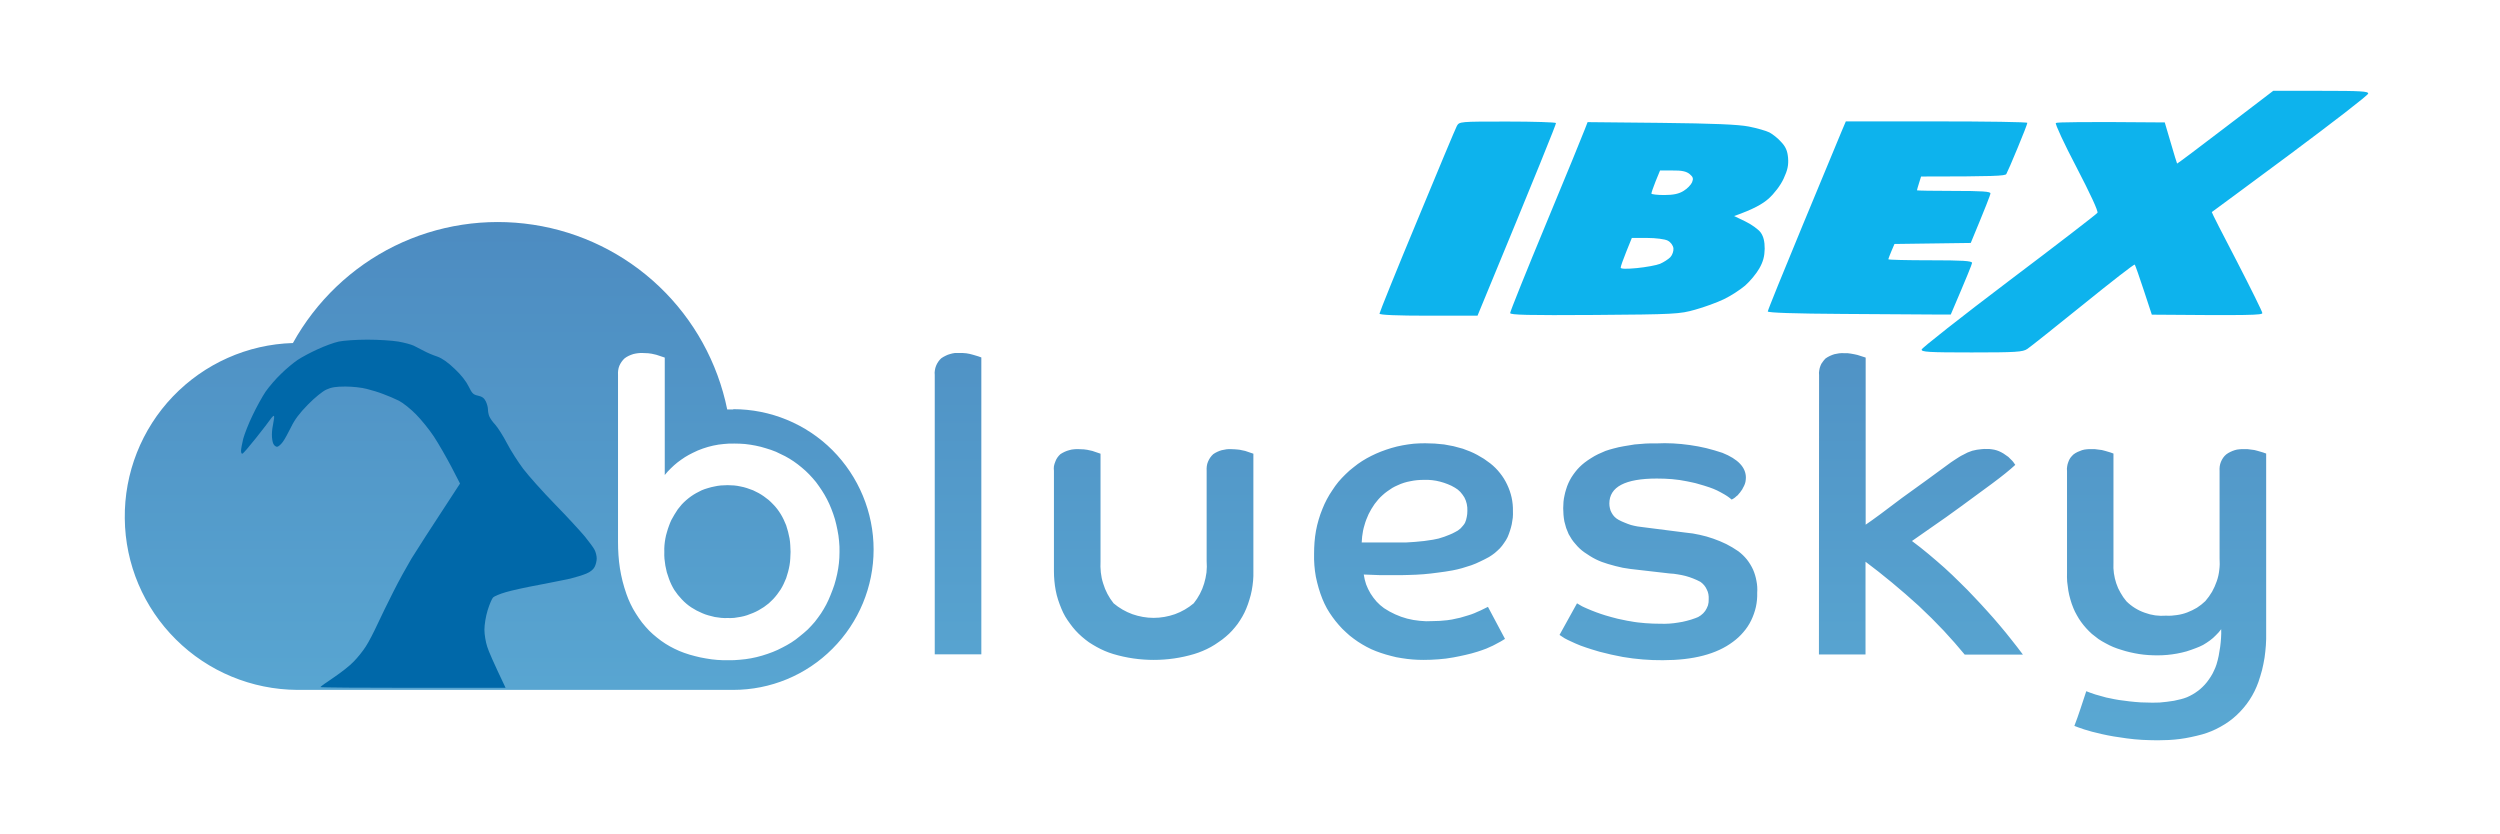
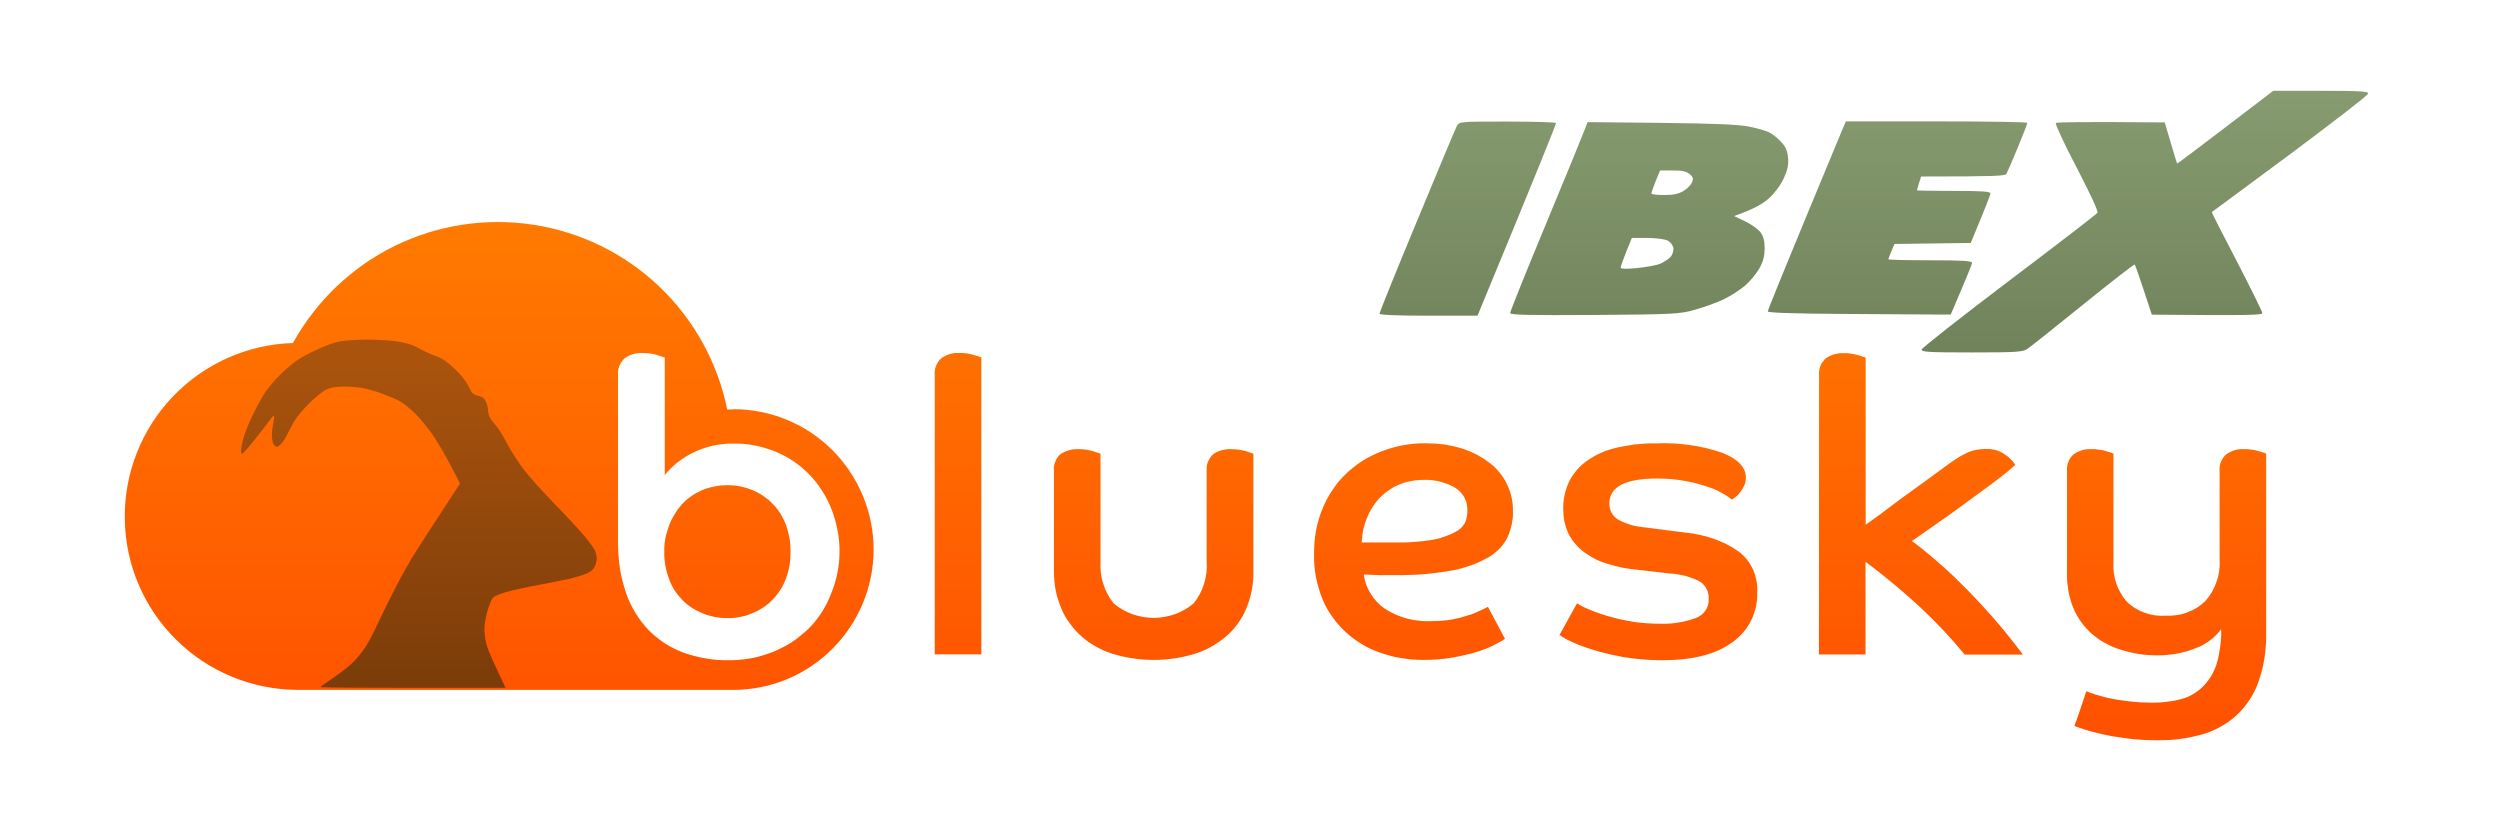
<svg xmlns="http://www.w3.org/2000/svg" version="1.2" viewBox="0 0 1701 567" width="1701" height="567">
  <defs>
    <linearGradient id="g1" x2="1" gradientUnits="userSpaceOnUse" gradientTransform="matrix(0,-600.92,2483.566,0,812.206,600.414)">
-       <stop offset="0" stop-color="#5db0d8" />
-       <stop offset="1" stop-color="#477fb9" />
+       <stop offset="0" stop-color="#ff4500" />
+       <stop offset="1" stop-color="#ff8c00" />
+     </linearGradient>
+   </defs>
+   <defs>
+     <linearGradient id="g2" x2="1" gradientUnits="userSpaceOnUse" gradientTransform="matrix(0,-350.92,2483.566,0,812.206,600.414)">
+       <stop offset="0" stop-color="#5E2E07" />
+       <stop offset="1" stop-color="#A9530D" />
+     </linearGradient>
+   </defs>
+   <defs>
+     <linearGradient id="g3" x2="1" gradientUnits="userSpaceOnUse" gradientTransform="matrix(0,-1000.92,2483.566,0,812.206,700.414)">
+       <stop offset="0" stop-color="#344322" />
+       <stop offset="1" stop-color="#B6CD9C" />
    </linearGradient>
  </defs>
  <style>
- 		.s0 { opacity: .95;fill: #01afec } 
+ 		.s0 { fill: url(#g3) } 
		.s1 { fill: url(#g1) } 
- 		.s2 { fill: #0068a9 } 
+ 		.s2 { fill: url(#g2) } 
	</style>
  <path id="Path 0" fill-rule="evenodd" class="s0" d="m1255.9 82.6h61.8c33.9 0 61.7 0.4 61.7 1 0 0.6-2.9 8.2-6.6 17-3.6 8.8-7.1 16.8-7.7 17.8-0.7 1.3-8.2 1.7-58 1.7l-1.4 4.5c-0.8 2.5-1.4 4.7-1.4 4.9 0 0.2 11.3 0.4 25 0.4 19.2 0 25.1 0.4 25 1.7 0 0.9-3.1 8.9-13.4 33.7l-51.9 0.7-2.1 4.9c-1.1 2.7-2.1 5.2-2.1 5.5 0 0.4 12.9 0.7 28.6 0.7 21.9 0 28.4 0.4 28.4 1.8-0.1 0.9-3.4 9.2-14.5 35.1h-10.8c-5.9 0-34-0.2-62.3-0.4-33.1-0.2-51.4-0.8-51.4-1.7 0-0.8 10.7-27.2 23.8-58.8 13-31.5 25-60.3 26.5-63.9zm-175.7 0.5l49.8 0.5c36 0.4 52.7 1.1 59.9 2.5 5.6 1.1 11.8 2.9 14 4 2.1 1.1 5.7 3.9 7.9 6.4 3.1 3.2 4.4 6.1 4.8 10.9 0.4 4.9-0.3 8.3-3 14.1-2.1 4.6-6.3 10.1-10.3 13.7-4.1 3.6-10.1 7.1-23.4 11.8l7.5 3.6c4.2 2 8.9 5.4 10.5 7.5 2 2.8 2.8 6.1 2.8 11.2-0.1 5.1-1.1 8.9-3.7 13.4-1.9 3.4-6.3 8.7-9.6 11.6-3.4 2.9-9.9 7.1-14.5 9.3-4.6 2.2-13.3 5.4-19.5 7.1-10.5 3-14 3.2-68.5 3.6-45.1 0.3-57.3 0-57.4-1.3 0-1 11-28.4 24.5-60.9 13.5-32.5 25.3-61.3 26.3-64.1zm46.3 40.2c-1.6 4-2.9 7.8-2.9 8.4 0 0.5 3.9 1 8.7 1 6.2 0 10-0.8 13.2-2.8 2.5-1.5 5.1-4.2 5.8-5.9 1-2.5 0.7-3.6-1.7-5.6-2.2-1.8-5.4-2.5-11.6-2.4h-8.5zm-20 48c-2.1 5.2-3.8 10-3.8 10.8 0 0.9 3.9 1 11.1 0.3 6.1-0.6 13.2-1.9 15.7-2.9 2.5-1.1 5.6-3.1 7-4.5 1.4-1.5 2.3-4.2 2.1-6.1-0.3-2-1.9-4.2-3.9-5.2-1.9-1-8.2-1.8-13.9-1.8h-10.5zm440.2-109.5h32.5c27 0 32.4 0.3 32.1 1.9-0.1 1.1-24.1 19.6-53.1 41.2-29.1 21.6-53.1 39.3-53.3 39.4-0.2 0.1 7.5 15.3 17.1 33.6 9.5 18.4 17.3 34.2 17.3 35.1 0.1 1.4-8.2 1.7-75.2 1.1l-5.5-16.7c-3-9.2-5.8-17-6.1-17.4-0.4-0.4-16.2 11.9-35.1 27.2-19 15.3-36 28.9-38 30.2-3 2.1-7.7 2.4-37.9 2.4-29.2 0-34.3-0.3-34-2 0.2-1.1 26.9-22.1 59.4-46.7 32.5-24.5 59.6-45.4 60.2-46.3 0.7-1-5-13.2-14.2-30.9-8.4-16-14.7-29.6-14.1-30.2 0.6-0.6 17.6-0.9 74.1-0.4l4.1 13.9c2.2 7.7 4.2 14 4.3 14.1 0.2 0.1 15-11 32.9-24.7zm-521.2 20.9c18 0 32.9 0.5 33.2 1 0.2 0.6-11.7 30.3-53.4 131.1h-33.4c-21.3 0-33.3-0.5-33.3-1.4 0-0.7 11.4-29.1 25.5-62.9 14-33.9 26.2-63 27.1-64.7 1.7-3.1 1.9-3.1 34.3-3.1z" />
  <path fill-rule="evenodd" class="s1" d="m636 445.2h31.7v-202q-1.4-0.6-5.6-1.8-1.1-0.3-2.3-0.6-1.1-0.2-2.2-0.4-1.2-0.1-2.4-0.2-1.1-0.1-2.3 0-1.6-0.1-3.3 0-1.6 0.2-3.2 0.7-1.6 0.4-3.1 1.2-1.5 0.7-2.9 1.7-1.1 1-2 2.3-0.9 1.3-1.5 2.8-0.6 1.5-0.8 3-0.3 1.6-0.1 3.2zm81.1-56.5q0 3.3 0.3 6.5 0.3 3.3 0.9 6.5 0.6 3.2 1.6 6.3 1 3.1 2.3 6.2 1.1 2.7 2.6 5.3 1.5 2.5 3.3 4.9 1.7 2.4 3.7 4.6 2 2.2 4.3 4.2 2.3 2 4.8 3.8 2.6 1.7 5.3 3.2 2.7 1.5 5.5 2.7 2.8 1.2 5.8 2.1 6.7 2 13.6 3 6.9 1 13.9 1 7 0 13.9-1 6.9-1 13.6-3 3-0.9 5.8-2.1 2.9-1.2 5.6-2.7 2.7-1.5 5.2-3.3 2.6-1.7 4.9-3.7 2.3-1.9 4.3-4.1 2-2.2 3.8-4.6 1.7-2.4 3.2-5 1.5-2.6 2.6-5.3 1.3-3.1 2.2-6.2 1-3.1 1.6-6.3 0.6-3.2 0.9-6.5 0.3-3.2 0.2-6.5v-80c-1-0.4-2.9-1-5.6-1.9q-1.2-0.3-2.4-0.5-1.1-0.3-2.3-0.4-1.2-0.2-2.4-0.2-1.2-0.1-2.4-0.1-1.6-0.1-3.2 0.1-1.6 0.2-3.2 0.6-1.5 0.4-3 1.1-1.5 0.7-2.8 1.6-1.2 1.1-2.1 2.4-0.9 1.3-1.5 2.8-0.6 1.4-0.8 3-0.2 1.6-0.1 3.1v61.5q0.3 3.8-0.1 7.7-0.5 3.8-1.6 7.5-1.1 3.7-2.9 7.1-1.8 3.4-4.2 6.4c-3.8 3.2-8.1 5.7-12.8 7.4-4.6 1.6-9.5 2.5-14.5 2.5-4.9 0-9.8-0.9-14.4-2.5-4.7-1.7-9-4.2-12.8-7.4q-2.4-3-4.2-6.4-1.8-3.4-2.9-7.1-1.2-3.7-1.6-7.5-0.4-3.9-0.2-7.7v-73.1c-1-0.4-2.9-1-5.6-1.9q-1.1-0.3-2.3-0.5-1.1-0.3-2.3-0.4-1.1-0.2-2.3-0.2-1.1-0.1-2.3-0.1-1.6-0.1-3.3 0.1-1.6 0.1-3.2 0.6-1.6 0.4-3.1 1.1-1.5 0.7-2.9 1.6-1.2 1.1-2.1 2.4-0.9 1.3-1.4 2.8-0.6 1.4-0.9 3-0.2 1.6 0 3.1zm295.3 24.2l-5.1 2.5q-1 0.4-2.1 0.9-1 0.4-2 0.9-1.1 0.4-2.1 0.8-1.1 0.3-2.2 0.7-1.3 0.4-2.7 0.8-1.3 0.4-2.7 0.8-1.4 0.3-2.8 0.6-1.3 0.3-2.7 0.6-1.7 0.3-3.3 0.5-1.7 0.2-3.4 0.3-1.6 0.2-3.3 0.2-1.7 0.1-3.4 0.1-4.3 0.3-8.6-0.2-4.4-0.4-8.6-1.5-4.2-1.1-8.1-2.9-4-1.8-7.6-4.2-2.8-2-5.1-4.5-2.3-2.6-4.1-5.5-1.8-3-3-6.2-1.1-3.3-1.6-6.7l10.4 0.4h10.4q5 0.1 9.9-0.1 5-0.1 10-0.5 4.9-0.4 9.8-1.1 5-0.6 9.9-1.5 3.2-0.6 6.4-1.5 3.2-0.9 6.4-2 3.1-1.1 6.1-2.6 3-1.4 5.9-3 2-1.2 3.9-2.7 1.8-1.5 3.5-3.2 1.6-1.7 2.9-3.7 1.4-1.9 2.4-4 0.9-2.1 1.6-4.3 0.7-2.1 1.2-4.4 0.4-2.2 0.7-4.4 0.2-2.3 0.1-4.6 0.1-4.6-0.9-9.2-1-4.5-3-8.7-2-4.3-4.9-7.9-2.9-3.7-6.6-6.6-2.1-1.6-4.3-3.1-2.3-1.4-4.6-2.7-2.4-1.3-4.8-2.3-2.5-1-5-1.9-3.1-0.9-6.3-1.7-3.2-0.7-6.4-1.2-3.2-0.4-6.4-0.6-3.3-0.2-6.5-0.2-3.9 0-7.8 0.3-3.8 0.4-7.6 1.1-3.8 0.7-7.5 1.8-3.7 1.1-7.3 2.5-3.3 1.3-6.5 2.9-3.2 1.6-6.2 3.5-3 1.9-5.8 4.2-2.9 2.2-5.4 4.7-2.6 2.5-4.9 5.2-2.3 2.8-4.2 5.8-2 2.9-3.7 6.1-1.7 3.2-3 6.5-1.5 3.6-2.6 7.4-1.1 3.7-1.8 7.5-0.7 3.9-1 7.8-0.3 3.9-0.3 7.8-0.1 3.9 0.2 7.9 0.3 3.9 1 7.8 0.8 3.9 1.9 7.7 1.1 3.8 2.6 7.5 1.3 3.2 3 6.3 1.7 3 3.8 5.9 2 2.8 4.3 5.4 2.3 2.7 4.9 5 2.5 2.4 5.3 4.4 2.8 2.1 5.7 3.8 3 1.8 6.2 3.3 3.1 1.4 6.4 2.5 3.5 1.2 7.1 2.1 3.5 1 7.2 1.5 3.6 0.6 7.3 0.9 3.7 0.3 7.4 0.3 2.6 0 5.2-0.1 2.5-0.1 5.1-0.3 2.5-0.2 5.1-0.5 2.5-0.4 5.1-0.8 2-0.4 4.1-0.8 2.1-0.4 4.1-0.9 2.1-0.5 4.1-1 2-0.6 4.1-1.2 1.5-0.5 3-1 1.5-0.5 3-1.1 1.4-0.6 2.9-1.3 1.5-0.6 2.9-1.4 4.7-2.4 6.9-3.9zm-85.6-47.8q0.2-1.9 0.6-3.9 0.4-2 1-3.9 0.5-1.9 1.2-3.7 0.7-1.9 1.6-3.8 0.9-1.8 1.9-3.5 1-1.7 2.2-3.4 1.2-1.6 2.5-3.1 1.4-1.6 2.9-2.9 1.5-1.4 3.2-2.6 1.6-1.2 3.4-2.3 1.7-1 3.6-1.8 2.1-1 4.3-1.7 2.2-0.7 4.5-1.1 2.3-0.5 4.6-0.7 2.3-0.2 4.7-0.2 2.7-0.1 5.4 0.2 2.8 0.3 5.4 1 2.7 0.7 5.2 1.7 2.6 1 4.9 2.4 2.1 1.2 3.7 2.9 1.6 1.8 2.8 3.8 1.1 2.1 1.6 4.4 0.5 2.4 0.4 4.7 0 1.1-0.1 2.1-0.1 1-0.3 2-0.2 1.1-0.5 2.1-0.3 0.9-0.7 1.9-0.6 1.1-1.4 2-0.7 0.9-1.6 1.8-0.9 0.8-1.9 1.5-0.9 0.6-2 1.1-1.8 1-3.6 1.7-1.8 0.8-3.6 1.4-1.9 0.7-3.8 1.2-1.8 0.4-3.8 0.8-3 0.5-6.1 0.9-3.1 0.4-6.2 0.6-3.1 0.3-6.2 0.4-3.1 0.1-6.2 0c-3.9 0-19.7 0-23.9 0q0.1-2 0.3-4zm134.3 66.9q0.9 0.6 1.8 1.2 0.8 0.5 1.7 1.1 1 0.5 1.9 1 0.9 0.4 1.9 0.9 1.7 0.8 3.5 1.6 1.8 0.8 3.6 1.5 1.9 0.7 3.7 1.3 1.9 0.7 3.7 1.2 2.7 0.8 5.3 1.6 2.6 0.7 5.3 1.3 2.6 0.7 5.3 1.2 2.7 0.6 5.4 1.1 3.4 0.5 6.8 1 3.3 0.4 6.8 0.7 3.4 0.3 6.8 0.4 3.4 0.1 6.8 0.1 31.1 0 47.7-12.5c2.6-1.9 5-4.1 7.1-6.6 2.1-2.4 3.9-5.1 5.3-8 1.4-2.9 2.5-6 3.2-9.1 0.7-3.2 1-6.4 0.9-9.7q0.3-4-0.5-8-0.7-4-2.3-7.7-1.7-3.7-4.2-6.9-2.5-3.1-5.8-5.6-3.9-2.7-8.2-4.9-4.3-2.1-8.9-3.7-4.5-1.6-9.2-2.6-4.7-1.1-9.5-1.5l-28.2-3.6q-2.3-0.2-4.6-0.6-2.3-0.4-4.5-1-2.2-0.7-4.3-1.6-2.1-0.8-4.1-1.9-1.5-0.8-2.7-2-1.2-1.2-2-2.7-0.9-1.5-1.2-3.1-0.4-1.6-0.4-3.3 0-17 32.3-17 2.6 0 5.2 0.1 2.6 0.1 5.1 0.3 2.6 0.3 5.2 0.6 2.5 0.4 5.1 0.9 1.9 0.3 3.8 0.8 2 0.4 3.9 1 1.9 0.5 3.8 1.1 1.9 0.6 3.7 1.2 1.4 0.5 2.7 1 1.3 0.6 2.5 1.1 1.3 0.6 2.5 1.3 1.3 0.7 2.5 1.4 0.6 0.4 1.3 0.8 0.6 0.4 1.2 0.8 0.6 0.5 1.2 0.9 0.6 0.5 1.2 1 0.3-0.2 0.6-0.3 0.3-0.2 0.7-0.4 0.3-0.2 0.6-0.4 0.3-0.2 0.5-0.4 0.5-0.4 0.9-0.8 0.5-0.3 0.9-0.7 0.4-0.5 0.7-0.9 0.4-0.4 0.8-0.9 0.4-0.5 0.7-1 0.4-0.6 0.8-1.1 0.3-0.6 0.6-1.2 0.3-0.5 0.6-1.1 0.3-0.7 0.6-1.4 0.2-0.7 0.4-1.4 0.1-0.7 0.2-1.4 0.1-0.7 0.1-1.5 0-10.5-16-16.9-5.4-1.8-11-3.2-5.5-1.3-11.2-2.1-5.6-0.8-11.3-1.1-5.7-0.3-11.4 0-3.7-0.1-7.4 0.1-3.7 0.2-7.4 0.6-3.6 0.5-7.3 1.2-3.6 0.6-7.2 1.6-2.7 0.7-5.3 1.6-2.5 1-5 2.2-2.5 1.2-4.8 2.7-2.3 1.4-4.5 3.1-1.8 1.4-3.4 3-1.6 1.6-2.9 3.3-1.4 1.8-2.6 3.7-1.2 2-2.1 4-0.9 2-1.5 4.1-0.7 2.1-1.1 4.2-0.5 2.1-0.7 4.3-0.2 2.2-0.2 4.4 0 2.2 0.2 4.5 0.2 2.3 0.6 4.5 0.5 2.2 1.2 4.4 0.8 2.1 1.7 4.2 1 1.8 2.1 3.5 1.2 1.8 2.6 3.3 1.3 1.6 2.8 3 1.5 1.4 3.2 2.6 1.8 1.3 3.8 2.5 1.9 1.2 3.9 2.2 2 1 4.1 1.8 2.1 0.8 4.2 1.4 2.5 0.8 5 1.4 2.6 0.7 5.1 1.2 2.6 0.5 5.1 0.8 2.6 0.4 5.2 0.6l21.7 2.5q2.7 0.1 5.4 0.6 2.7 0.4 5.4 1.1 2.6 0.7 5.1 1.7 2.6 1 5 2.3 1.4 1 2.5 2.3 1.1 1.3 1.8 2.9 0.8 1.5 1.1 3.2 0.3 1.7 0.2 3.4 0.1 2.1-0.5 4.2-0.7 2-1.9 3.8-1.2 1.7-3 3-1.7 1.3-3.7 1.9-2.9 1.1-5.8 1.8-2.9 0.8-5.9 1.2-2.9 0.5-5.9 0.7-3 0.2-6.1 0.1-2.5 0-5.1-0.1-2.6-0.1-5.2-0.3-2.6-0.2-5.1-0.5-2.6-0.3-5.1-0.8-2.2-0.3-4.3-0.8-2.1-0.4-4.3-0.9-2.1-0.5-4.2-1.1-2.1-0.5-4.2-1.2-1.6-0.5-3.1-1-1.6-0.5-3.1-1.1-1.6-0.6-3.1-1.2-1.5-0.6-3.1-1.3-0.9-0.3-1.8-0.8-0.8-0.4-1.7-0.8-0.9-0.5-1.7-1-0.9-0.5-1.7-1zm176.5 13.3h31.7v-63.1q8.6 6.4 17.9 14.1 9.3 7.7 18.3 15.9 9.1 8.5 17 16.9 7.9 8.5 14.3 16.3h39.6q-3.8-5.1-7.8-10.1-3.9-5-8-9.8-4.1-4.9-8.4-9.6-4.2-4.7-8.6-9.3-4.9-5.3-10.1-10.3-5.1-5.1-10.4-9.9-5.4-4.8-10.9-9.4-5.5-4.6-11.3-8.9 4.2-3 13.6-9.5 9.5-6.5 20-14.2 10.4-7.6 20.7-15.2 10.4-7.7 16-12.9-0.6-1-1.4-2-0.7-0.9-1.6-1.7-0.8-0.9-1.7-1.7-1-0.7-2-1.4-1.3-1-2.9-1.8-1.5-0.8-3.1-1.3-1.6-0.5-3.3-0.7-1.7-0.3-3.4-0.2-1.7-0.1-3.4 0.1-1.6 0.1-3.3 0.4-1.6 0.3-3.2 0.7-1.6 0.5-3.2 1.2-1.5 0.7-2.9 1.5-1.5 0.7-2.9 1.6-1.4 0.8-2.8 1.8-1.4 0.9-2.7 1.8-7.8 5.6-16.4 12l-16.9 12.2-14.5 10.9q-6.5 4.8-10.2 7.3v-113.7q-1.4-0.5-5.6-1.8-1.1-0.3-2.3-0.5-1.1-0.3-2.2-0.4-1.2-0.2-2.3-0.3-1.2 0-2.4 0-1.6-0.1-3.3 0.1-1.6 0.2-3.2 0.6-1.6 0.5-3.1 1.2-1.5 0.7-2.9 1.7-1.1 1.1-2 2.4-1 1.2-1.5 2.7-0.6 1.5-0.8 3.1-0.3 1.5-0.1 3.1zm168.8-55.7q-0.1 3.1 0.1 6.2 0.3 3 0.8 6.1 0.5 3 1.4 6 0.8 2.9 2 5.8 1 2.5 2.4 4.9 1.3 2.4 2.9 4.6 1.6 2.2 3.4 4.2 1.9 2.1 3.9 3.9 2.2 1.8 4.5 3.5 2.4 1.6 4.9 2.9 2.5 1.4 5.1 2.5 2.7 1.1 5.4 1.9 3 1 6.1 1.7 3 0.7 6.1 1.2 3.2 0.5 6.3 0.7 3.1 0.2 6.3 0.2 3.3 0 6.6-0.3 3.3-0.3 6.6-0.9 3.3-0.6 6.5-1.5 3.2-1 6.3-2.2 2.5-0.9 5-2.2 2.4-1.4 4.6-3 2.2-1.6 4.1-3.6 2-1.9 3.6-4.1 0.1 3-0.1 6-0.2 3.1-0.6 6.1-0.4 3-1 6-0.6 3-1.5 5.9-0.7 2.2-1.7 4.2-0.9 2.1-2.2 4.1-1.2 1.9-2.6 3.7-1.4 1.8-3.1 3.4-1.5 1.5-3.2 2.7-1.7 1.3-3.5 2.3-1.9 1.1-3.8 1.9-2 0.8-4 1.3-2.4 0.6-4.8 1.1-2.4 0.4-4.9 0.7-2.4 0.3-4.9 0.5-2.4 0.1-4.9 0.1-1.9 0-3.9-0.1-2 0-3.9-0.1-2-0.1-4-0.3-1.9-0.2-3.9-0.4-7.6-0.8-13.2-2.1-1.3-0.2-2.5-0.5-1.3-0.3-2.5-0.7-1.3-0.3-2.5-0.7-1.3-0.3-2.5-0.7-4.2-1.4-6.1-2.2-1.9 5.6-3.9 11.8-2 6.1-4.2 11.8 1.9 0.8 6.7 2.4 4.5 1.5 12.1 3.2 7.5 1.7 16.9 2.9 2.6 0.4 5.2 0.6 2.6 0.2 5.2 0.4 2.6 0.2 5.2 0.2 2.7 0.1 5.3 0.1 3.8 0 7.6-0.2 3.9-0.2 7.7-0.7 3.8-0.5 7.5-1.3 3.8-0.8 7.5-1.8c4.3-1.2 8.6-3 12.5-5.2 4-2.2 7.7-4.8 11-7.9 3.3-3.1 6.3-6.6 8.8-10.4 2.5-3.8 4.5-7.9 6-12.1q1.4-4.1 2.5-8.2 1-4.1 1.7-8.4 0.6-4.2 0.9-8.4 0.3-4.3 0.2-8.5v-122q-1.4-0.6-5.7-1.8-1.1-0.3-2.3-0.6-1.1-0.2-2.3-0.3-1.2-0.2-2.3-0.3-1.2-0.1-2.4 0-1.6-0.1-3.2 0.1-1.7 0.1-3.2 0.6-1.6 0.5-3 1.2-1.5 0.7-2.8 1.7-1.2 1-2.1 2.3-0.9 1.3-1.5 2.8-0.6 1.5-0.8 3-0.2 1.6-0.1 3.2v59.4q0.3 4-0.2 7.9-0.4 3.9-1.7 7.6-1.3 3.8-3.2 7.2-2 3.4-4.6 6.4-2.6 2.5-5.7 4.5-3.2 1.9-6.6 3.2-3.4 1.3-7.1 1.8-3.6 0.6-7.3 0.4-3.7 0.3-7.4-0.2-3.6-0.5-7.1-1.8-3.5-1.2-6.7-3.2-3.2-2-5.8-4.6-2.3-2.7-4-5.8-1.8-3-2.9-6.4-1.1-3.3-1.6-6.8-0.5-3.5-0.3-7.1v-74.4q-1.3-0.6-5.6-1.8-1.2-0.3-2.3-0.6-1.2-0.2-2.4-0.3-1.1-0.2-2.3-0.3-1.2-0.1-2.4 0-1.6-0.1-3.2 0.1-1.6 0.1-3.2 0.6-1.5 0.5-3 1.2-1.5 0.7-2.8 1.7-1.1 1-2.1 2.3-0.9 1.3-1.4 2.8-0.6 1.5-0.8 3-0.3 1.6-0.1 3.2zm-880.4-46.5q-1.4-1.5-3-2.9-1.6-1.3-3.3-2.5-1.7-1.2-3.5-2.2-1.9-1-3.8-1.9-2-0.8-4.2-1.5-2.1-0.7-4.3-1.1-2.2-0.5-4.4-0.7-2.2-0.2-4.4-0.2-2.3 0-4.6 0.2-2.2 0.2-4.4 0.7-2.2 0.4-4.4 1.1-2.2 0.6-4.3 1.5-1.9 0.9-3.7 1.9-1.8 1-3.5 2.2-1.7 1.2-3.3 2.6-1.6 1.4-3 2.9-1.4 1.6-2.7 3.3-1.2 1.7-2.3 3.6-1.1 1.8-2.1 3.7-0.9 1.9-1.6 3.9-0.8 2.1-1.4 4.3-0.7 2.2-1.1 4.5-0.4 2.2-0.6 4.5-0.2 2.2-0.1 4.5-0.1 2.4 0.1 4.7 0.2 2.3 0.6 4.6 0.4 2.3 1 4.6 0.7 2.3 1.5 4.5 1.4 3.9 3.6 7.5 2.3 3.5 5.2 6.5 2.9 3.1 6.4 5.4 3.5 2.3 7.4 3.9 2 0.9 4.2 1.5 2.1 0.6 4.3 1.1 2.2 0.4 4.4 0.6 2.2 0.2 4.4 0.1 2.3 0.1 4.5-0.1 2.2-0.3 4.4-0.7 2.2-0.4 4.3-1.1 2.1-0.7 4.2-1.6 1.9-0.8 3.7-1.8 1.8-1 3.6-2.2 1.7-1.2 3.3-2.5 1.5-1.4 3-2.9 1.4-1.5 2.7-3.2 1.3-1.7 2.4-3.4 1.1-1.8 2-3.7 0.9-1.9 1.7-3.9 0.7-2.1 1.3-4.3 0.6-2.2 1-4.5 0.4-2.3 0.5-4.5 0.2-2.3 0.2-4.6 0-2.3-0.2-4.6-0.1-2.3-0.5-4.6-0.4-2.2-1-4.5-0.6-2.2-1.3-4.4-0.8-2-1.7-3.9-0.9-1.9-2-3.7-1.1-1.8-2.4-3.5-1.3-1.7-2.8-3.2zm-27.1-64.5h-4.1c-6.5-31.9-22.6-61.1-46.2-83.6-23.6-22.5-53.6-37.2-85.8-42.1-32.2-4.9-65.1 0.1-94.4 14.5-29.2 14.4-53.3 37.5-69.1 66-30.9 0.9-60.2 14-81.6 36.3-21.4 22.3-33.2 52.2-32.8 83.1 0.3 31 12.8 60.5 34.8 82.3 21.9 21.8 51.6 34.1 82.5 34.3h296.7c25.3 0 49.6-10 67.5-28 17.9-17.9 28-42.2 28-67.5 0-25.3-10.1-49.6-28-67.6-17.9-17.9-42.2-27.9-67.5-27.9zm66.2 126.3q-1.3 3.3-2.9 6.4-1.7 3.2-3.6 6.1-2 2.9-4.2 5.7-2.3 2.7-4.8 5.2-2.6 2.4-5.4 4.6-2.7 2.3-5.7 4.2-3 1.9-6.2 3.5-3.2 1.7-6.5 3-3.6 1.4-7.3 2.5-3.7 1.1-7.5 1.8-3.8 0.7-7.7 1-3.8 0.4-7.7 0.3-3.8 0.1-7.6-0.2-3.9-0.3-7.7-1-3.8-0.6-7.5-1.6-3.7-0.9-7.3-2.2-3.4-1.2-6.6-2.8-3.1-1.5-6.1-3.4-3-1.9-5.8-4.2-2.8-2.2-5.3-4.7-2.6-2.7-4.9-5.6-2.2-2.9-4.2-6.1-2-3.1-3.6-6.5-1.6-3.3-2.8-6.8-1.5-4.3-2.6-8.6-1.1-4.4-1.8-8.8-0.7-4.5-1-9-0.3-4.4-0.3-8.9v-113.7q-0.1-1.6 0.1-3.1 0.2-1.6 0.8-3.1 0.6-1.4 1.5-2.7 0.9-1.3 2.1-2.4 1.3-1 2.8-1.7 1.5-0.7 3.1-1.2 1.6-0.4 3.3-0.6 1.6-0.2 3.3-0.1 1.1 0 2.3 0.1 1.2 0 2.3 0.2 1.2 0.1 2.3 0.4 1.1 0.2 2.2 0.5 4.2 1.3 5.7 1.9v79.9q1.9-2.4 4.1-4.5 2.2-2.2 4.6-4.1 2.5-1.9 5.1-3.6 2.6-1.6 5.3-2.9 3.3-1.7 6.8-2.9 3.4-1.2 7-2 3.6-0.8 7.2-1.1 3.6-0.4 7.3-0.3 3.6 0 7.2 0.3 3.7 0.4 7.2 1.1 3.6 0.7 7 1.8 3.5 1 6.9 2.4 3.1 1.4 6.2 3 3 1.6 5.8 3.5 2.9 2 5.5 4.2 2.7 2.2 5.1 4.7 2.4 2.5 4.6 5.2 2.1 2.8 4 5.7 1.9 2.9 3.5 6 1.6 3.1 2.9 6.4 1.4 3.5 2.5 7.2 1 3.6 1.7 7.3 0.8 3.8 1.1 7.5 0.4 3.8 0.3 7.6 0 3.8-0.4 7.5-0.4 3.7-1.2 7.4-0.8 3.7-1.9 7.3-1.2 3.6-2.6 7z" />
  <path id="Path 0" class="s2" d="m230.5 232.4c-3.3 0.7-9.8 3.1-14.5 5.3-4.7 2.1-10.8 5.4-13.5 7.2-2.8 1.9-7.9 6.1-11.3 9.5-3.5 3.3-8.2 8.8-10.5 12.1-2.2 3.3-6.2 10.5-8.8 16-2.7 5.5-5.5 12.7-6.4 16-0.8 3.3-1.5 7-1.5 8.2 0 1.3 0.4 2.2 0.9 2 0.6-0.1 4.7-4.9 9.3-10.7 4.6-5.8 9.1-11.6 10-13 1-1.4 2-2.3 2.2-2 0.3 0.3 0.1 2.3-0.4 4.5-0.5 2.2-1 5.9-1 8.2 0 2.4 0.4 5.2 1 6.3 0.5 1.1 1.7 2 2.5 2 0.8 0 2.6-1.5 3.9-3.3 1.3-1.7 3.8-6.4 5.7-10.2 2.4-5 5.7-9.4 11.4-15.2 4.7-4.8 9.9-9 12.5-10.2 3.4-1.6 6.6-2.1 13-2.1 4.7 0 11.2 0.7 14.5 1.6 3.3 0.8 8.5 2.4 11.5 3.6 3 1.1 7.7 3.1 10.5 4.5 2.7 1.4 7.9 5.5 11.5 9.2 3.6 3.6 9.1 10.4 12.2 15.1 3.1 4.7 8.3 13.8 11.7 20.2l6.1 11.8c-21.1 32.2-29.8 45.8-33 51-3.1 5.2-8.7 15.3-12.3 22.5-3.6 7.1-8.6 17.3-11 22.5-2.4 5.2-5.9 12-7.9 15-1.9 3-5.6 7.6-8.2 10.2-2.5 2.7-8.7 7.5-13.6 10.8-5 3.3-9 6.2-9 6.5 0 0.3 28.3 0.5 63 0.5h63c-8.3-17.4-11.6-25-12.5-28-1-3-1.9-8.2-1.9-11.5 0-3.5 0.9-9.1 2.2-13.3 1.2-3.9 2.9-7.9 3.7-8.7 0.8-0.8 4.8-2.5 8.7-3.6 4-1.2 14.1-3.4 22.3-4.9 8.2-1.6 17.9-3.5 21.5-4.3 3.6-0.9 8.5-2.4 10.9-3.4 2.7-1.1 4.9-2.9 5.7-4.6 0.8-1.5 1.4-4.1 1.4-5.7 0-1.7-0.6-4.2-1.4-5.8-0.7-1.5-3.8-5.6-6.7-9.2-3-3.6-12.1-13.5-20.4-22-8.3-8.5-17.9-19.3-21.5-24-3.5-4.7-8.6-12.6-11.1-17.5-2.6-5-6.2-10.6-7.9-12.5-1.8-1.9-3.6-4.5-4.1-5.8-0.5-1.2-0.9-3.3-0.9-4.7 0-1.4-0.7-3.9-1.5-5.5-1.1-2.2-2.5-3.2-5.3-3.8-3.2-0.7-4-1.5-6.3-6.2-1.7-3.5-5.1-7.9-9.5-12-4.7-4.5-8.5-7.2-11.9-8.4-2.8-0.9-6.8-2.6-9-3.8-2.2-1.1-5.4-2.7-7-3.6-1.7-0.8-6.4-2.1-10.5-2.8-4.1-0.7-13.6-1.3-21-1.3-7.4 0-16.2 0.6-19.5 1.3z" />
</svg>
